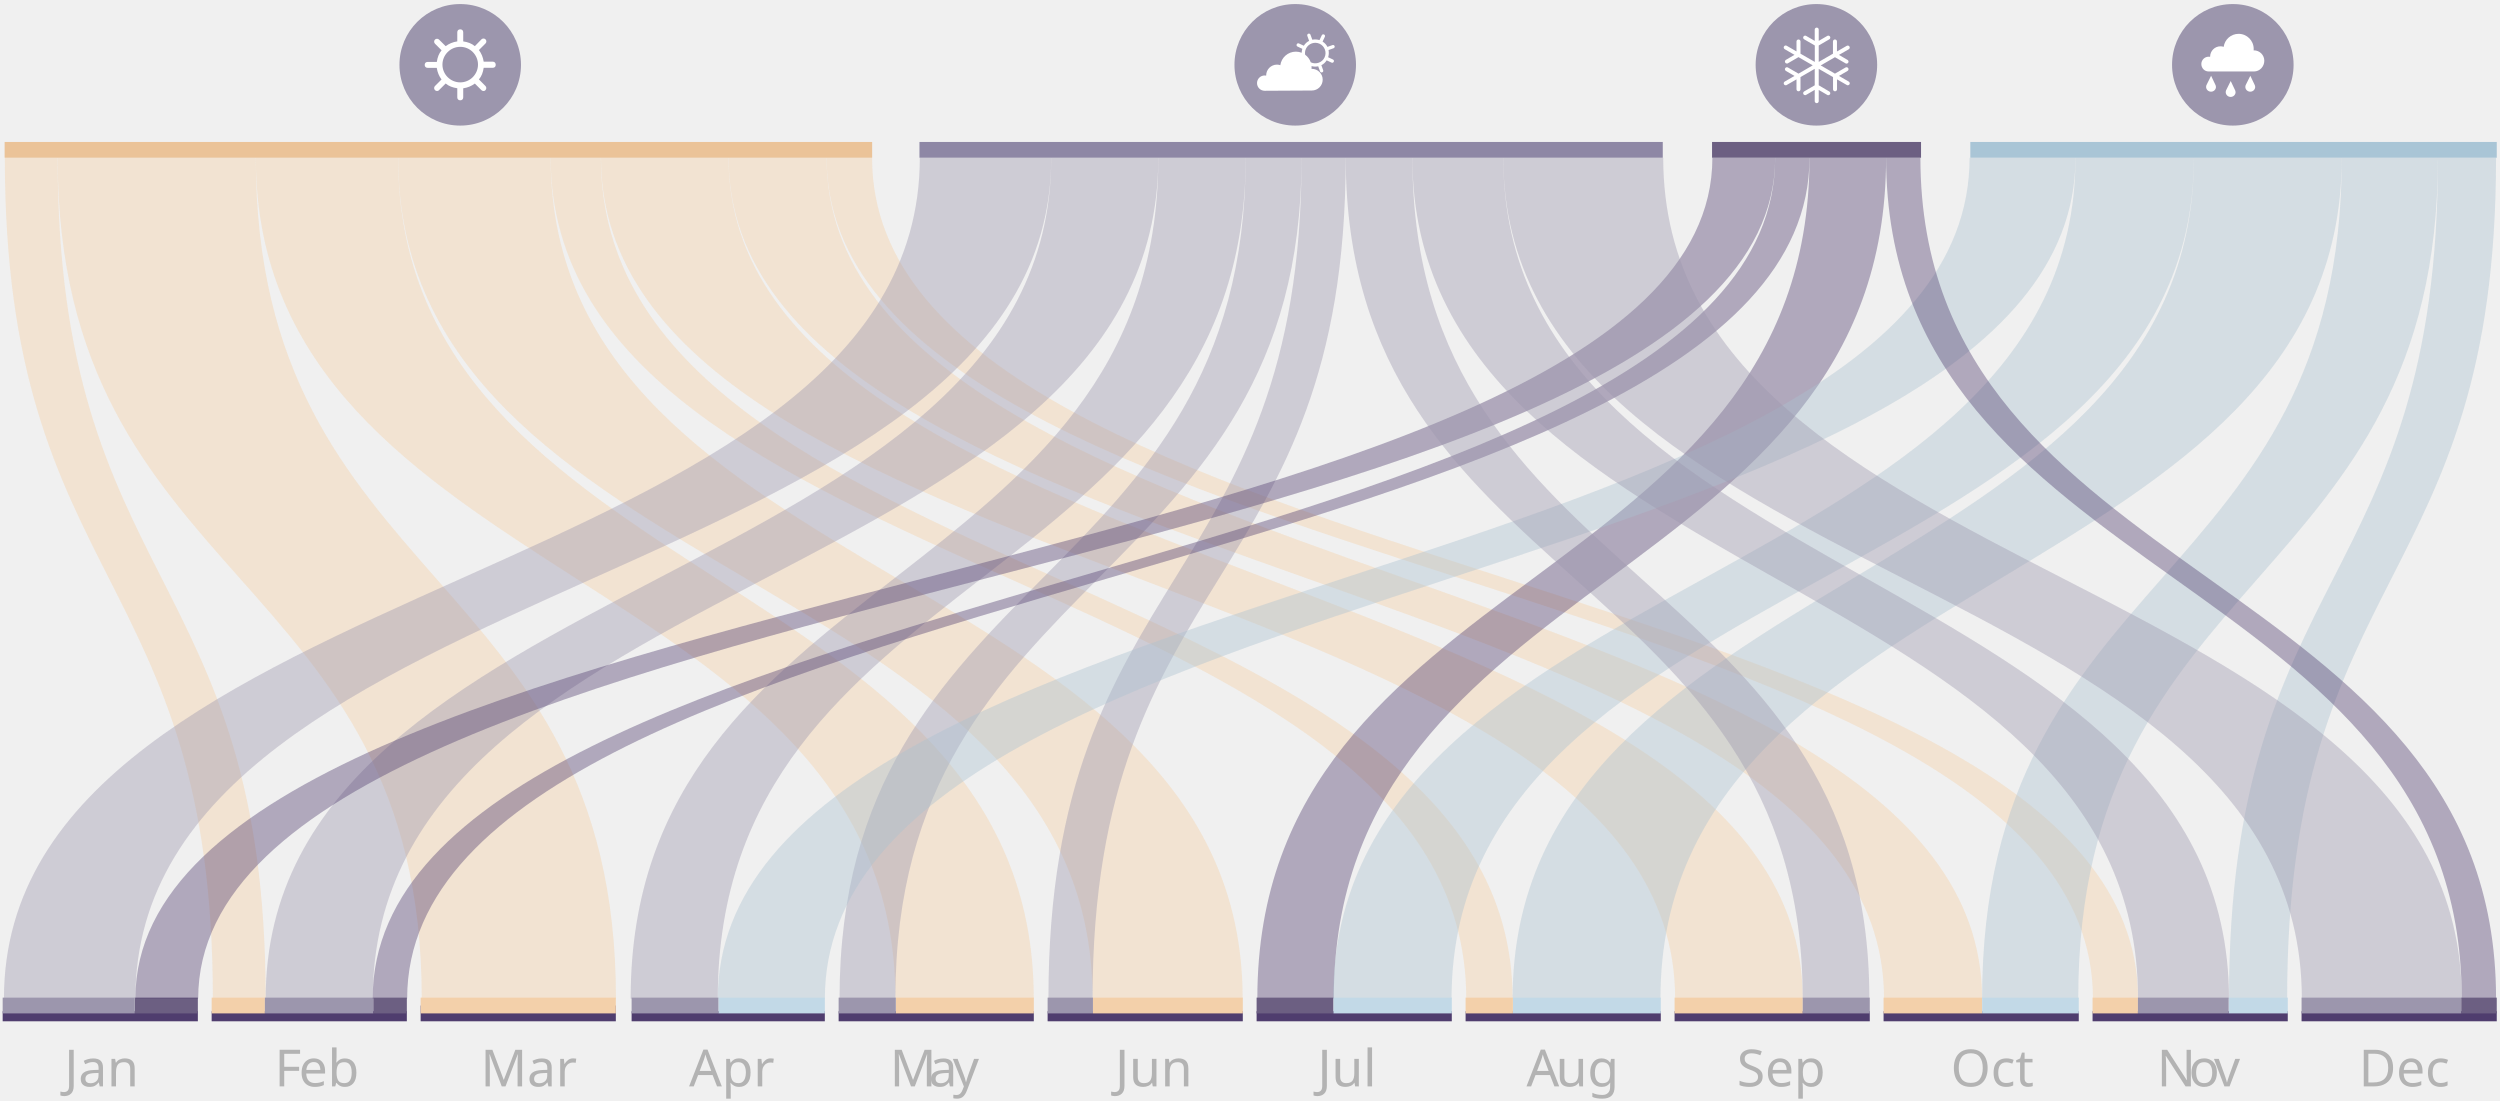
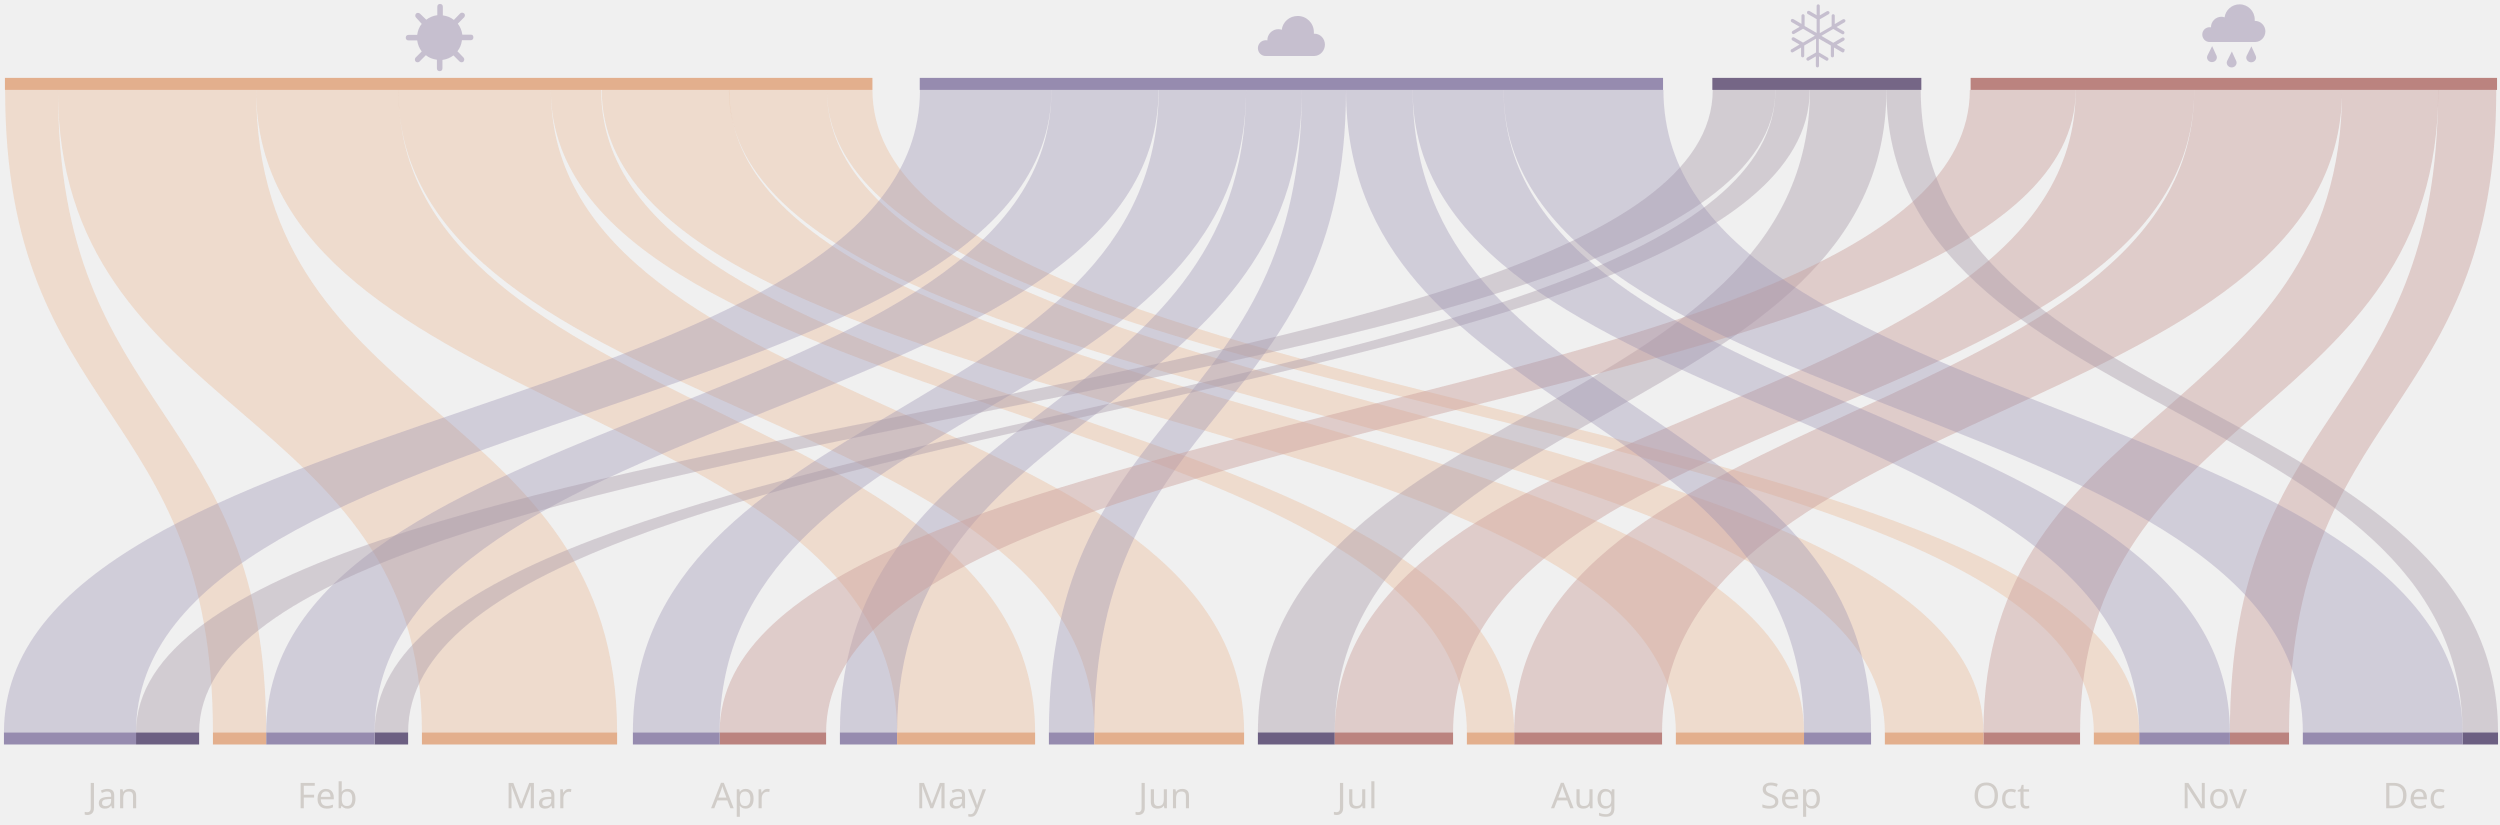
- <svg xmlns="http://www.w3.org/2000/svg" version="1.1" id="Layer_3" x="0px" y="0px" width="1268px" height="558px" viewBox="0 0 1268 558" enable-background="new 0 0 1268 558" xml:space="preserve">
-   <circle fill="#9C96AD" cx="921.278" cy="32.879" r="30.82" />
-   <circle fill="#9C96AD" cx="1132.485" cy="32.879" r="30.82" />
-   <g>
-     <rect x="1.352" y="512.875" fill="#4F3D6E" width="99" height="5.125" />
-     <rect x="107.352" y="512.875" fill="#4F3D6E" width="99" height="5.125" />
-     <rect x="425.352" y="512.875" fill="#4F3D6E" width="99" height="5.125" />
-     <rect x="531.352" y="512.875" fill="#4F3D6E" width="99" height="5.125" />
-     <rect x="637.352" y="512.875" fill="#4F3D6E" width="99" height="5.125" />
-     <rect x="743.352" y="512.875" fill="#4F3D6E" width="99" height="5.125" />
-     <rect x="849.352" y="512.875" fill="#4F3D6E" width="99" height="5.125" />
-     <rect x="955.352" y="512.875" fill="#4F3D6E" width="99" height="5.125" />
-     <rect x="1061.352" y="512.875" fill="#4F3D6E" width="99" height="5.125" />
-     <rect x="1167.352" y="512.875" fill="#4F3D6E" width="99" height="5.125" />
-     <rect x="320.352" y="512.875" fill="#4F3D6E" width="98" height="5.125" />
+ <svg xmlns="http://www.w3.org/2000/svg" version="1.1" x="0px" y="0px" viewBox="0 0 1268 418" enable-background="new 0 0 1268 418" xml:space="preserve">
+   <g id="Layer_1">
+     <text transform="matrix(1 0 0 1 44.3723 409.9534)" fill="#D1CDC9" font-family="'RobotoCondensed-Regular'" font-size="18px">Jan</text>
+     <path opacity="0.4" fill="#EABB98" d="M108,371.5h27c0-167-105.6-158.9-105.6-325.9H2.6C2.6,212.7,108,204.5,108,371.5z" />
+     <path opacity="0.4" fill="#EABB98" d="M214,371.5h99c0-167-183.1-158.9-183.1-325.9H29.4C29.4,212.7,214,204.5,214,371.5z" />
+     <path opacity="0.4" fill="#EABB98" d="M455,371.5h70c0-167-322.9-158.9-322.9-325.9h-72.2C129.9,212.7,455,204.5,455,371.5z" />
+     <path opacity="0.4" fill="#EABB98" d="M555,371.5h76c0-167-351.6-158.9-351.6-325.9h-77.4C202.1,212.7,555,204.5,555,371.5z" />
+     <path opacity="0.4" fill="#EABB98" d="M850,371.5h65c0-167-545.1-158.9-545.1-325.9h-64.7C305.2,212.7,850,204.5,850,371.5z" />
+     <path opacity="0.4" fill="#EABB98" d="M744,371.5h24c0-167-463.1-158.9-463.1-325.9h-25.5C279.4,212.7,744,204.5,744,371.5z" />
+     <path opacity="0.4" fill="#EABB98" d="M1062,371.5h23c0-167-642.5-158.9-642.5-325.9h-23.1C419.4,212.7,1062,204.5,1062,371.5z" />
+     <path opacity="0.4" fill="#EABB98" d="M956,371.5h50c0-167-586.6-158.9-586.6-325.9h-49.7C369.7,212.7,956,204.5,956,371.5z" />
+     <text transform="matrix(1 0 0 1 150.7253 409.9534)" fill="#D1CDC9" font-family="'RobotoCondensed-Regular'" font-size="18px">Feb</text>
+     <text transform="matrix(1 0 0 1 256.2139 409.9534)" fill="#D1CDC9" font-family="'RobotoCondensed-Regular'" font-size="18px">Mar</text>
+     <text transform="matrix(1 0 0 1 360.6472 409.9534)" fill="#D1CDC9" font-family="'RobotoCondensed-Regular'" font-size="18px">Apr</text>
+     <text transform="matrix(1 0 0 1 464.5065 409.9534)" fill="#D1CDC9" font-family="'RobotoCondensed-Regular'" font-size="18px">May</text>
+     <text transform="matrix(1 0 0 1 577.3508 409.9534)" fill="#D1CDC9" font-family="'RobotoCondensed-Regular'" font-size="18px">Jun</text>
+     <text transform="matrix(1 0 0 1 677.9653 409.9534)" fill="#D1CDC9" font-family="'RobotoCondensed-Regular'" font-size="18px">Jul</text>
+     <text transform="matrix(1 0 0 1 786.6553 409.9534)" fill="#D1CDC9" font-family="'RobotoCondensed-Regular'" font-size="18px">Aug</text>
+     <text transform="matrix(1 0 0 1 892.9536 409.9534)" fill="#D1CDC9" font-family="'RobotoCondensed-Regular'" font-size="18px">Sep</text>
+     <text transform="matrix(1 0 0 1 1000.419 409.9534)" fill="#D1CDC9" font-family="'RobotoCondensed-Regular'" font-size="18px">Oct</text>
+     <text transform="matrix(1 0 0 1 1106.328 409.9534)" fill="#D1CDC9" font-family="'RobotoCondensed-Regular'" font-size="18px">Nov</text>
+     <text transform="matrix(1 0 0 1 1208.535 409.9534)" fill="#D1CDC9" font-family="'RobotoCondensed-Regular'" font-size="18px">Dec</text>
+     <path fill="#C6BFCF" d="M1141.9,23.5L1141.9,23.5c0,0-2.3,4.7-2.4,4.8c-0.1,0.2-0.2,0.6-0.2,0.9c0,1.3,1.1,2.4,2.5,2.4   c1.4,0,2.5-1.1,2.5-2.4c0-0.5-0.2-0.9-0.2-0.9L1141.9,23.5z M1124.2,28.2c0,0,0.2,0.4,0.2,0.9c0,1.3-1.1,2.4-2.5,2.4   c-1.4,0-2.5-1.1-2.5-2.4c0-0.3,0.1-0.6,0.2-0.9c0-0.1,2.4-4.8,2.4-4.8v0L1124.2,28.2z M1134.2,30.9c0,0,0.2,0.4,0.2,0.9   c0,1.3-1.1,2.4-2.5,2.4c-1.4,0-2.5-1.1-2.5-2.4c0-0.3,0.1-0.6,0.2-0.9c0-0.1,2.4-4.8,2.4-4.8v0L1134.2,30.9z M1149,15.9   c0,2.9-2.3,5.4-5.2,5.4c-0.2,0-23.1,0-23.1,0c-2.1,0-3.7-1.7-3.7-3.8s1.7-3.7,3.7-3.7c0.2,0,0.5,0,0.7,0.1c0,0,0,0,0-0.1   c0-2.9,2.4-5.3,5.3-5.3c0.6,0,1.1,0.1,1.6,0.3c0.5-3.7,3.7-6.6,7.6-6.6c4.2,0,7.7,3.4,7.7,7.7c0,0.2,0,0.5,0,0.7c0.1,0,0.1,0,0.2,0   C1146.6,10.6,1149,13,1149,15.9z" />
+     <rect x="69" y="371.5" fill="#6C5F82" width="32" height="6.1" />
+     <rect x="2.5" y="39.5" fill="#E3AF8D" width="440" height="6.1" />
+     <path opacity="0.35" fill="#968BAF" d="M2,371.5h67c0-167,464.3-158.9,464.3-325.9h-66.7C466.7,212.7,2,204.5,2,371.5z" />
+     <path opacity="0.35" fill="#968BAF" d="M135,371.5h55c0-167,397.6-158.9,397.6-325.9h-54.3C533.3,212.7,135,204.5,135,371.5z" />
+     <path opacity="0.35" fill="#968BAF" d="M321,371.5h44c0-167,267-158.9,267-325.9h-44.3C587.6,212.7,321,204.5,321,371.5z" />
+     <path opacity="0.35" fill="#968BAF" d="M426,371.5h29c0-167,205.3-158.9,205.3-325.9H632C632,212.7,426,204.5,426,371.5z" />
+     <path opacity="0.35" fill="#968BAF" d="M532,371.5h23c0-167,127.7-158.9,127.7-325.9h-22.4C660.3,212.7,532,204.5,532,371.5z" />
+     <path opacity="0.4" fill="#A697A6" d="M69,371.5h32c0-167,799.5-158.9,799.5-325.9h-31.8C868.7,212.7,69,204.5,69,371.5z" />
+     <path opacity="0.4" fill="#A697A6" d="M190,371.5h17c0-167,710.9-158.9,710.9-325.9h-17.4C900.5,212.7,190,204.5,190,371.5z" />
+     <path opacity="0.4" fill="#A697A6" d="M638,371.5h39c0-167,279.8-158.9,279.8-325.9h-38.8C917.9,212.7,638,204.5,638,371.5z" />
+     <path opacity="0.45" fill="#CA9F9B" d="M677,371.5h60c0-167,375.9-158.9,375.9-325.9h-60.1C1052.8,212.7,677,204.5,677,371.5z" />
+     <path opacity="0.45" fill="#CA9F9B" d="M1131,371.5h30c0-167,105.1-158.9,105.1-325.9h-29.5C1236.7,212.7,1131,204.5,1131,371.5z" />
+     <path opacity="0.45" fill="#CA9F9B" d="M1006,371.5h49c0-167,181.7-158.9,181.7-325.9h-48.8C1187.9,212.7,1006,204.5,1006,371.5z" />
+     <path opacity="0.45" fill="#CA9F9B" d="M768,371.5h75c0-167,344.9-158.9,344.9-325.9h-75C1112.9,212.7,768,204.5,768,371.5z" />
+     <path opacity="0.45" fill="#CA9F9B" d="M365,371.5h54c0-167,633.8-158.9,633.8-325.9h-53.7C999.1,212.7,365,204.5,365,371.5z" />
+     <path opacity="0.4" fill="#A697A6" d="M1249,371.5h18c0-167-292.8-158.9-292.8-325.9h-17.4C956.8,212.7,1249,204.5,1249,371.5z" />
+     <path opacity="0.35" fill="#968BAF" d="M1168,371.5h81c0-167-405.3-158.9-405.3-325.9h-81.1C762.6,212.7,1168,204.5,1168,371.5z" />
+     <path opacity="0.35" fill="#968BAF" d="M1085,371.5h46c0-167-368.4-158.9-368.4-325.9h-46.1C716.5,212.7,1085,204.5,1085,371.5z" />
+     <path opacity="0.35" fill="#968BAF" d="M915,371.5h34c0-167-232.5-158.9-232.5-325.9h-33.8C682.7,212.7,915,204.5,915,371.5z" />
+     <rect x="190" y="371.5" fill="#6C5F82" width="17" height="6.1" />
+     <rect x="1249" y="371.5" fill="#6C5F82" width="18" height="6.1" />
+     <rect x="638" y="371.5" fill="#6C5F82" width="39" height="6.1" />
+     <g>
+       <rect x="1131" y="371.5" fill="#BB837F" width="30" height="6.1" />
+       <rect x="677" y="371.5" fill="#BB837F" width="60" height="6.1" />
+       <rect x="365" y="371.5" fill="#BB837F" width="54" height="6.1" />
+       <rect x="768" y="371.5" fill="#BB837F" width="75" height="6.1" />
+       <rect x="1006" y="371.5" fill="#BB837F" width="49" height="6.1" />
+     </g>
+     <rect x="466.5" y="39.5" fill="#968BAF" width="377" height="6.1" />
+     <g>
+       <rect x="2" y="371.5" fill="#968BAF" width="67" height="6.1" />
+       <rect x="135" y="371.5" fill="#968BAF" width="55" height="6.1" />
+       <rect x="915" y="371.5" fill="#968BAF" width="34" height="6.1" />
+       <rect x="1168" y="371.5" fill="#968BAF" width="81" height="6.1" />
+       <rect x="321" y="371.5" fill="#968BAF" width="44" height="6.1" />
+       <rect x="1085" y="371.5" fill="#968BAF" width="46" height="6.1" />
+       <rect x="532" y="371.5" fill="#968BAF" width="23" height="6.1" />
+       <rect x="426" y="371.5" fill="#968BAF" width="29" height="6.1" />
+     </g>
+     <rect x="868.5" y="39.5" fill="#756686" width="106" height="6.1" />
+     <rect x="999.5" y="39.5" fill="#BB837F" width="267" height="6.1" />
+     <g>
+       <rect x="108" y="371.5" fill="#E3AF8D" width="27" height="6.1" />
+       <rect x="850" y="371.5" fill="#E3AF8D" width="65" height="6.1" />
+       <rect x="455" y="371.5" fill="#E3AF8D" width="70" height="6.1" />
+       <rect x="956" y="371.5" fill="#E3AF8D" width="50" height="6.1" />
+       <rect x="1062" y="371.5" fill="#E3AF8D" width="23" height="6.1" />
+       <rect x="744" y="371.5" fill="#E3AF8D" width="24" height="6.1" />
+       <rect x="555" y="371.5" fill="#E3AF8D" width="76" height="6.1" />
+       <rect x="214" y="371.5" fill="#E3AF8D" width="99" height="6.1" />
+     </g>
+     <path fill="#C6BFCF" d="M672,22.6c0,3.1-2.4,5.8-5.5,5.8c-0.2,0-24.6,0-24.6,0c-2.2,0-3.9-1.8-3.9-4s1.8-4,4-4c0.3,0,0.5,0,0.8,0.1   c0,0,0,0,0-0.1c0-3.1,2.5-5.6,5.6-5.6c0.6,0,1.2,0.1,1.7,0.3c0.5-4,3.9-7,8.1-7c4.5,0,8.2,3.6,8.2,8.2c0,0.3,0,0.5,0,0.8   c0.1,0,0.1,0,0.2,0C669.5,17,672,19.5,672,22.6z" />
+     <path fill="#C6BFCF" d="M935.4,26.2c-0.2,0.3-0.4,0.4-0.7,0.4c-0.2,0-0.3,0-0.4-0.1l-4.1-2.4v4.2c0,0.5-0.4,0.8-0.8,0.8   c-0.5,0-0.8-0.4-0.8-0.8v-5.2l-6.1-3.5v7l4.5,2.6c0.4,0.2,0.5,0.8,0.3,1.2c-0.2,0.3-0.4,0.4-0.7,0.4c-0.2,0-0.3,0-0.4-0.1l-3.6-2.1   v4.8c0,0.5-0.4,0.8-0.8,0.8c-0.5,0-0.8-0.4-0.8-0.8v-4.8l-3.6,2.1c-0.1,0.1-0.3,0.1-0.4,0.1c-0.3,0-0.6-0.2-0.7-0.4   c-0.2-0.4-0.1-0.9,0.3-1.2l4.5-2.6v-7l-6,3.5v5.2c0,0.5-0.4,0.8-0.8,0.8c-0.5,0-0.8-0.4-0.8-0.8v-4.2l-4.1,2.4   c-0.1,0.1-0.3,0.1-0.4,0.1c-0.3,0-0.6-0.2-0.7-0.4c-0.2-0.4-0.1-0.9,0.3-1.2l4.1-2.4l-3.6-2.1c-0.4-0.2-0.5-0.8-0.3-1.2   c0.2-0.4,0.8-0.5,1.2-0.3l4.5,2.6l6-3.5l-6-3.5l-4.5,2.6c-0.1,0.1-0.3,0.1-0.4,0.1c-0.3,0-0.6-0.2-0.7-0.4   c-0.2-0.4-0.1-0.9,0.3-1.2l3.6-2.1l-4.1-2.4c-0.4-0.2-0.5-0.8-0.3-1.2c0.2-0.4,0.8-0.5,1.2-0.3l4.1,2.4V8c0-0.5,0.4-0.8,0.8-0.8   c0.5,0,0.8,0.4,0.8,0.8v5.2l6.1,3.5v-7l-4.5-2.6c-0.4-0.2-0.5-0.8-0.3-1.2c0.2-0.4,0.8-0.5,1.2-0.3l3.6,2.1V3   c0-0.5,0.4-0.8,0.8-0.8c0.5,0,0.8,0.4,0.8,0.8v4.8l3.6-2.1c0.4-0.2,0.9-0.1,1.2,0.3s0.1,0.9-0.3,1.2l-4.5,2.6v7l6-3.5V8   c0-0.5,0.4-0.8,0.8-0.8c0.5,0,0.8,0.4,0.8,0.8v4.2l4.1-2.4c0.4-0.2,0.9-0.1,1.2,0.3c0.2,0.4,0.1,0.9-0.3,1.2l-4.1,2.4l3.6,2.1   c0.4,0.2,0.5,0.8,0.3,1.2c-0.2,0.3-0.4,0.4-0.7,0.4c-0.2,0-0.3,0-0.4-0.1l-4.5-2.6l-6,3.5l6,3.5l4.5-2.6c0.4-0.2,0.9-0.1,1.2,0.3   c0.2,0.4,0.1,0.9-0.3,1.2l-3.6,2.1l4.1,2.4C935.5,25.3,935.6,25.8,935.4,26.2z" />
+     <path id="_x30__2_" fill="#C6BFCF" d="M240.1,19c0,0.9-0.6,1.4-1.4,1.4h-4.4c-0.3,2.2-1,4-2.3,5.6l3.1,3.2c0.5,0.5,0.5,1.4,0,2   c-0.2,0.3-0.7,0.4-1,0.4c-0.2,0-0.7-0.1-1-0.4l-3.1-3.1c-1.6,1.2-3.4,2-5.6,2.3v4.3c0,0.9-0.6,1.4-1.4,1.4c-0.9,0-1.4-0.6-1.4-1.4   v-4.4c-2.2-0.3-4-1-5.6-2.3l-3.2,3.2c-0.2,0.3-0.8,0.4-1,0.4c-0.2,0-0.7-0.1-1-0.4c-0.5-0.5-0.5-1.4,0-2l3.1-3.1   c-1.2-1.6-2-3.4-2.3-5.6h-4.4c-0.9,0-1.4-0.6-1.4-1.4c0-0.9,0.6-1.4,1.4-1.4h4.4c0.3-2.2,1-4,2.3-5.6L211,8.9c-0.5-0.5-0.5-1.4,0-2   c0.5-0.5,1.4-0.5,2,0l3.2,3.1c1.6-1.2,3.4-2,5.6-2.3V3.4c0-0.9,0.6-1.4,1.4-1.4c0.9,0,1.4,0.6,1.4,1.4v4.4c2.2,0.3,4,1,5.6,2.3   l3.2-3.3c0.5-0.5,1.4-0.5,2,0s0.5,1.4,0,2l-3.2,3.2c1.2,1.6,2,3.4,2.3,5.6h4.4C239.6,17.5,240.1,18.1,240.1,19z" />
  </g>
-   <path opacity="0.8" fill="#F2E0CB" d="M107.953,506.53h26.797C134.75,288.265,29.235,298.265,29.235,80H2.438  C2.438,298.265,107.953,288.265,107.953,506.53z" />
-   <path opacity="0.8" fill="#F2E0CB" d="M213.906,506.53h98.515c0-218.265-182.671-208.265-182.671-426.53H29.235  C29.235,298.265,213.906,288.265,213.906,506.53z" />
-   <path opacity="0.8" fill="#F2E0CB" d="M454.139,506.53h70.189c0-218.265-322.389-208.265-322.389-426.53H129.75  C129.75,298.265,454.139,288.265,454.139,506.53z" />
-   <path opacity="0.8" fill="#F2E0CB" d="M554.151,506.53h76.13c0-218.265-350.982-208.265-350.982-426.53h-77.359  C201.939,298.265,554.151,288.265,554.151,506.53z" />
-   <path opacity="0.8" fill="#F2E0CB" d="M849.626,506.53h64.708c0-218.265-544.812-208.265-544.812-426.53h-64.708  C304.813,298.265,849.626,288.265,849.626,506.53z" />
-   <path opacity="0.8" fill="#F2E0CB" d="M743.672,506.53h23.515c0-218.265-462.416-208.265-462.416-426.53h-25.473  C279.298,298.265,743.672,288.265,743.672,506.53z" />
-   <path opacity="0.8" fill="#F2E0CB" d="M1061.532,506.53h22.885c0-218.265-642.095-208.265-642.095-426.53h-23.061  C419.261,298.265,1061.532,288.265,1061.532,506.53z" />
-   <path opacity="0.8" fill="#F2E0CB" d="M955.579,506.53h49.74c0-218.265-586.058-208.265-586.058-426.53h-49.74  C369.521,298.265,955.579,288.265,955.579,506.53z" />
-   <g>
-     <text transform="matrix(1 0 0 1 32.6538 551.0115)" fill="#B3B3B3" font-family="'RobotoCondensed-Regular'" font-size="26px">Jan</text>
-   </g>
-   <g>
-     <text transform="matrix(1 0 0 1 139.3085 551.0115)">
-       <tspan x="0" y="0" fill="#B3B3B3" font-family="'RobotoCondensed-Regular'" font-size="26px">F</tspan>
-       <tspan x="12.226" y="0" fill="#B3B3B3" font-family="'RobotoCondensed-Regular'" font-size="26px">eb</tspan>
-     </text>
-   </g>
-   <g>
-     <text transform="matrix(1 0 0 1 243.757 551.0115)" fill="#B3B3B3" font-family="'RobotoCondensed-Regular'" font-size="26px">Mar</text>
-   </g>
-   <g>
-     <text transform="matrix(1 0 0 1 349.5108 551.0115)" fill="#B3B3B3" font-family="'RobotoCondensed-Regular'" font-size="26px">Apr</text>
-   </g>
-   <g>
-     <text transform="matrix(1 0 0 1 451.3417 551.0115)">
-       <tspan x="0" y="0" fill="#B3B3B3" font-family="'RobotoCondensed-Regular'" font-size="26px">M</tspan>
-       <tspan x="19.64" y="0" fill="#B3B3B3" font-family="'RobotoCondensed-Regular'" font-size="26px">a</tspan>
-       <tspan x="31.903" y="0" fill="#B3B3B3" font-family="'RobotoCondensed-Regular'" font-size="26px">y</tspan>
-     </text>
-   </g>
-   <g>
-     <text transform="matrix(1 0 0 1 565.5972 551.0115)" fill="#B3B3B3" font-family="'RobotoCondensed-Regular'" font-size="26px">Jun</text>
-   </g>
-   <g>
-     <text transform="matrix(1 0 0 1 668.2508 551.0115)" fill="#B3B3B3" font-family="'RobotoCondensed-Regular'" font-size="26px">Jul</text>
-   </g>
-   <g>
-     <text transform="matrix(1 0 0 1 774.2288 551.0115)">
-       <tspan x="0" y="0" fill="#B3B3B3" font-family="'RobotoCondensed-Regular'" font-size="26px">A</tspan>
-       <tspan x="14.841" y="0" fill="#B3B3B3" font-family="'RobotoCondensed-Regular'" font-size="26px">ug</tspan>
-     </text>
-   </g>
-   <g>
-     <text transform="matrix(1 0 0 1 880.9695 551.0115)" fill="#B3B3B3" font-family="'RobotoCondensed-Regular'" font-size="26px">Sep</text>
-   </g>
-   <g>
-     <text transform="matrix(1 0 0 1 989.4075 551.0115)" fill="#B3B3B3" font-family="'RobotoCondensed-Regular'" font-size="26px">Oct</text>
-   </g>
-   <g>
-     <text transform="matrix(1 0 0 1 1093.98 551.0115)">
-       <tspan x="0" y="0" fill="#B3B3B3" font-family="'RobotoCondensed-Regular'" font-size="26px">N</tspan>
-       <tspan x="16.098" y="0" fill="#B3B3B3" font-family="'RobotoCondensed-Regular'" font-size="26px">o</tspan>
-       <tspan x="28.958" y="0" fill="#B3B3B3" font-family="'RobotoCondensed-Regular'" font-size="26px">v</tspan>
-     </text>
-   </g>
-   <g>
-     <text transform="matrix(1 0 0 1 1196.379 551.0115)" fill="#B3B3B3" font-family="'RobotoCondensed-Regular'" font-size="26px">Dec</text>
-   </g>
-   <rect x="68.352" y="506" fill="#6C5F82" width="32" height="8" />
-   <rect x="1.352" y="506" fill="#9C96AD" width="67" height="8" />
-   <rect x="107.352" y="506" fill="#F3D0AA" width="27" height="8" />
-   <rect x="134.352" y="506" fill="#9C96AD" width="55" height="8" />
-   <rect x="213.352" y="510" fill="#4F3D6E" width="99" height="8" />
-   <rect x="2.352" y="72" fill="#EBC398" width="440" height="8" />
-   <rect x="849.352" y="506" fill="#F3D0AA" width="65" height="8" />
-   <rect x="454.352" y="506" fill="#F3D0AA" width="70" height="8" />
-   <rect x="914.352" y="506" fill="#9C96AD" width="34" height="8" />
-   <rect x="955.352" y="506" fill="#F3D0AA" width="50" height="8" />
-   <rect x="1167.352" y="506" fill="#9C96AD" width="81" height="8" />
-   <path opacity="0.4" fill="#9C96AD" d="M2,506.53h66.667c0-218.265,464.526-208.265,464.526-426.53h-66.667  C466.526,298.265,2,288.265,2,506.53z" />
-   <path opacity="0.4" fill="#9C96AD" d="M134.75,506.53h54.309c0-218.265,398.443-208.265,398.443-426.53h-54.309  C533.193,298.265,134.75,288.265,134.75,506.53z" />
-   <path opacity="0.4" fill="#9C96AD" d="M319.86,506.53h44.187c0-218.265,267.763-208.265,267.763-426.53h-44.309  C587.501,298.265,319.86,288.265,319.86,506.53z" />
-   <path opacity="0.4" fill="#9C96AD" d="M425.813,506.53h28.326c0-218.265,206.028-208.265,206.028-426.53H631.81  C631.81,298.265,425.813,288.265,425.813,506.53z" />
-   <path opacity="0.4" fill="#9C96AD" d="M531.766,506.53h22.385c0-218.265,128.401-208.265,128.401-426.53h-22.385  C660.167,298.265,531.766,288.265,531.766,506.53z" />
-   <path opacity="0.4" fill="#4F3D6E" d="M68.667,506.53h31.848c0-218.265,799.854-208.265,799.854-426.53H868.52  C868.52,298.265,68.667,288.265,68.667,506.53z" />
-   <path opacity="0.4" fill="#4F3D6E" d="M189.019,506.53h17.489c0-218.265,711.27-208.265,711.27-426.53h-17.409  C900.369,298.265,189.019,288.265,189.019,506.53z" />
-   <path opacity="0.4" fill="#4F3D6E" d="M637.719,506.53H676.5c0-218.265,280.126-208.265,280.126-426.53h-38.848  C917.778,298.265,637.719,288.265,637.719,506.53z" />
-   <path opacity="0.4" fill="#ABC1CF" d="M676.164,506.53h60.07c0-218.265,376.516-208.265,376.516-426.53h-60.07  C1052.68,298.265,676.164,288.265,676.164,506.53z" />
-   <path opacity="0.4" fill="#ABC1CF" d="M1130.538,506.53h29.509C1160.047,288.265,1266,298.265,1266,80h-29.476  C1236.524,298.265,1130.538,288.265,1130.538,506.53z" />
-   <path opacity="0.4" fill="#ABC1CF" d="M1005.319,506.53h48.774c0-218.265,182.431-208.265,182.431-426.53h-48.774  C1187.75,298.265,1005.319,288.265,1005.319,506.53z" />
-   <path opacity="0.4" fill="#ABC1CF" d="M767.187,506.53h75c0-218.265,345.563-208.265,345.563-426.53h-75  C1112.75,298.265,767.187,288.265,767.187,506.53z" />
-   <path opacity="0.4" fill="#ABC1CF" d="M364.047,506.53h54.327c0-218.265,634.305-208.265,634.305-426.53H998.97  C998.97,298.265,364.047,288.265,364.047,506.53z" />
-   <path opacity="0.4" fill="#4F3D6E" d="M1248.591,506.53H1266C1266,288.265,974.035,298.265,974.035,80h-17.409  C956.626,298.265,1248.591,288.265,1248.591,506.53z" />
-   <path opacity="0.4" fill="#9C96AD" d="M1167.485,506.53h81.106c0-218.265-405.005-208.265-405.005-426.53H762.48  C762.48,298.265,1167.485,288.265,1167.485,506.53z" />
-   <path opacity="0.4" fill="#9C96AD" d="M1084.417,506.53h46.121c0-218.265-368.058-208.265-368.058-426.53h-46.121  C716.358,298.265,1084.417,288.265,1084.417,506.53z" />
-   <path opacity="0.4" fill="#9C96AD" d="M914.333,506.53h33.807c0-218.265-231.782-208.265-231.782-426.53h-33.807  C682.551,298.265,914.333,288.265,914.333,506.53z" />
-   <rect x="189.352" y="506" fill="#6C5F82" width="17" height="8" />
-   <rect x="1248.352" y="506" fill="#6C5F82" width="18" height="8" />
-   <rect x="1061.352" y="506" fill="#F3D0AA" width="23" height="8" />
-   <rect x="637.352" y="506" fill="#6C5F82" width="39" height="8" />
-   <rect x="1130.352" y="506" fill="#C2D9E7" width="30" height="8" />
-   <rect x="676.352" y="506" fill="#C2D9E7" width="60" height="8" />
-   <rect x="364.352" y="506" fill="#C2D9E7" width="54" height="8" />
-   <rect x="320.352" y="506" fill="#9C96AD" width="44" height="8" />
-   <rect x="767.352" y="506" fill="#C2D9E7" width="75" height="8" />
-   <rect x="743.352" y="506" fill="#F3D0AA" width="24" height="8" />
-   <rect x="1005.352" y="506" fill="#C2D9E7" width="49" height="8" />
-   <rect x="1084.352" y="506" fill="#9C96AD" width="46" height="8" />
-   <rect x="531.352" y="506" fill="#9C96AD" width="23" height="8" />
-   <rect x="554.352" y="506" fill="#F3D0AA" width="76" height="8" />
-   <rect x="466.352" y="72" fill="#8E87A5" width="377" height="8" />
-   <rect x="425.352" y="506" fill="#9C96AD" width="29" height="8" />
-   <rect x="868.352" y="72" fill="#6C5F82" width="106" height="8" />
-   <rect x="999.352" y="72" fill="#A9C5D6" width="267" height="8" />
-   <rect x="213.352" y="506" fill="#F3D0AA" width="99" height="8" />
-   <path fill="#FFFFFF" d="M1141.356,38.406v0.041c0,0-2.326,4.611-2.367,4.759c-0.064,0.236-0.156,0.554-0.156,0.871  c0,1.337,1.117,2.423,2.5,2.423c1.383,0,2.5-1.08,2.5-2.423c-0.023-0.513-0.22-0.911-0.22-0.911L1141.356,38.406z M1123.717,43.165  c0,0,0.197,0.398,0.22,0.911c0,1.343-1.117,2.423-2.5,2.423c-1.383,0-2.5-1.087-2.5-2.423c0-0.317,0.093-0.635,0.156-0.871  c0.041-0.149,2.367-4.759,2.367-4.759v-0.041L1123.717,43.165z M1133.665,45.826c0,0,0.197,0.398,0.22,0.911  c0,1.343-1.117,2.423-2.5,2.423c-1.383,0-2.5-1.087-2.5-2.423c0-0.317,0.093-0.635,0.156-0.871c0.041-0.149,2.367-4.759,2.367-4.759  v-0.041L1133.665,45.826z M1148.453,30.818c0,2.908-2.288,5.433-5.196,5.433c-0.156,0-23.065,0-23.065,0  c-2.064,0-3.675-1.72-3.675-3.772s1.662-3.726,3.739-3.726c0.247,0,0.493,0.026,0.727,0.065c0-0.013-0.013-0.039-0.013-0.065  c0-2.908,2.363-5.271,5.271-5.271c0.558,0,1.09,0.104,1.61,0.273c0.506-3.726,3.7-6.595,7.568-6.595  c4.232,0,7.659,3.427,7.659,7.659c0,0.247-0.013,0.493-0.039,0.74c0.052,0,0.104-0.013,0.156-0.013  C1146.103,25.548,1148.466,27.91,1148.453,30.818z" />
-   <path fill="#FFFFFF" d="M938.087,42.753c-0.181,0.326-0.508,0.508-0.87,0.508c-0.181,0-0.363-0.036-0.508-0.145l-4.968-2.865v5.04  c0,0.58-0.471,1.015-1.015,1.015c-0.58,0-1.015-0.471-1.015-1.015V39.09l-7.253-4.17v8.34l5.367,3.155  c0.471,0.29,0.653,0.907,0.363,1.378c-0.181,0.326-0.508,0.508-0.87,0.508c-0.181,0-0.363-0.036-0.508-0.145l-4.352-2.538v5.693  c0,0.58-0.471,1.015-1.015,1.015c-0.58,0-1.015-0.471-1.015-1.015v-5.729l-4.352,2.538c-0.145,0.109-0.326,0.145-0.508,0.145  c-0.326,0-0.689-0.181-0.87-0.508c-0.29-0.471-0.109-1.088,0.363-1.378l5.367-3.119v-8.34l-7.216,4.17v6.201  c0,0.58-0.471,1.015-1.015,1.015c-0.58,0-1.015-0.471-1.015-1.015v-5.04l-4.968,2.865c-0.145,0.109-0.326,0.145-0.508,0.145  c-0.326,0-0.689-0.181-0.87-0.508c-0.29-0.471-0.109-1.088,0.363-1.378l4.968-2.865l-4.352-2.538  c-0.471-0.29-0.653-0.907-0.363-1.378c0.29-0.471,0.907-0.653,1.378-0.363l5.367,3.119l7.216-4.206l-7.216-4.17l-5.367,3.119  c-0.145,0.109-0.326,0.145-0.508,0.145c-0.326,0-0.689-0.181-0.87-0.508c-0.29-0.471-0.109-1.088,0.363-1.378l4.352-2.538  l-4.968-2.865c-0.471-0.29-0.653-0.907-0.363-1.378c0.29-0.471,0.907-0.653,1.378-0.363l4.968,2.865v-5.04  c0-0.58,0.471-1.015,1.015-1.015c0.58,0,1.015,0.471,1.015,1.015v6.201l7.253,4.17v-8.34l-5.403-3.119  c-0.471-0.29-0.653-0.907-0.363-1.378c0.29-0.471,0.907-0.653,1.378-0.363l4.352,2.538v-5.729c0-0.58,0.471-1.015,1.015-1.015  c0.58,0,1.015,0.435,1.015,1.015v5.729l4.352-2.538c0.471-0.29,1.088-0.109,1.378,0.363c0.29,0.471,0.109,1.088-0.363,1.378  l-5.367,3.119v8.34l7.216-4.17v-6.201c0-0.58,0.471-1.015,1.015-1.015c0.58,0,1.015,0.471,1.015,1.015v5.077l4.968-2.865  c0.471-0.29,1.088-0.109,1.378,0.363s0.109,1.088-0.363,1.378l-4.968,2.865l4.352,2.538c0.471,0.29,0.653,0.907,0.363,1.378  c-0.181,0.326-0.508,0.508-0.87,0.508c-0.181,0-0.363-0.036-0.508-0.145l-5.367-3.119l-7.216,4.17l7.216,4.17l5.367-3.119  c0.471-0.29,1.088-0.109,1.378,0.363s0.109,1.088-0.363,1.378l-4.352,2.538l4.968,2.865  C938.159,41.665,938.341,42.281,938.087,42.753z" />
-   <circle fill="#9C96AD" cx="233.423" cy="32.879" r="30.82" />
-   <circle fill="#9C96AD" cx="656.941" cy="32.879" r="30.82" />
-   <path id="_x30__2_" fill="#FFFFFF" d="M251.439,32.879c0,0.941-0.596,1.505-1.505,1.505h-4.61c-0.345,2.321-1.035,4.265-2.415,5.895  l3.324,3.355c0.564,0.564,0.564,1.505,0,2.07c-0.22,0.345-0.69,0.47-1.035,0.47c-0.22,0-0.69-0.125-1.035-0.47l-3.324-3.324  c-1.725,1.254-3.575,2.07-5.895,2.415v4.578c0,0.941-0.596,1.505-1.505,1.505c-0.941,0-1.505-0.596-1.505-1.505v-4.61  c-2.321-0.345-4.265-1.035-5.895-2.415l-3.355,3.355c-0.22,0.345-0.815,0.47-1.035,0.47s-0.69-0.125-1.035-0.47  c-0.564-0.564-0.564-1.505,0-2.07l3.324-3.324c-1.254-1.725-2.07-3.575-2.415-5.895h-4.61c-0.941,0-1.505-0.596-1.505-1.505  c0-0.941,0.596-1.505,1.505-1.505h4.641c0.345-2.321,1.035-4.265,2.415-5.895l-3.355-3.355c-0.564-0.564-0.564-1.505,0-2.07  c0.564-0.564,1.505-0.564,2.07,0l3.355,3.324c1.725-1.254,3.575-2.07,5.895-2.415v-4.61c0-0.941,0.596-1.505,1.505-1.505  c0.941,0,1.505,0.596,1.505,1.505v4.61c2.321,0.345,4.265,1.035,5.895,2.415l3.355-3.449c0.564-0.564,1.505-0.564,2.07,0  c0.564,0.564,0.564,1.505,0,2.07l-3.355,3.355c1.254,1.725,2.07,3.575,2.415,5.895h4.61C250.875,31.28,251.439,31.97,251.439,32.879  z M224.408,32.785c0,4.955,4.077,9,9.031,9c4.955,0,9-4.077,9-9.031s-4.045-9-9-9C228.453,23.754,224.408,27.83,224.408,32.785z" />
-   <g>
-     <g>
-       <g>
-         <g>
-           <g>
-             <g>
-               <g>
-                 <path fill="#FFFFFF" d="M676.873,24.025c-0.065,0.163-0.261,0.359-0.49,0.441l-2.546,0.914         c0.212,1.159,0.196,2.399-0.196,3.655l2.431,1.142c0.457,0.228,0.636,0.685,0.408,1.159         c-0.228,0.457-0.685,0.636-1.159,0.408l-2.431-1.142c-0.702,1.093-1.583,1.925-2.692,2.464l0.914,2.546         c0.098,0.228,0.065,0.49-0.016,0.653c-0.065,0.163-0.261,0.359-0.49,0.441c-0.457,0.163-0.93-0.065-1.093-0.522l-0.914-2.546         c-1.077,0.212-2.236,0.212-3.394-0.114c0.016,0.212,0.033,0.424,0.033,0.636c0,0.261-0.016,0.522-0.033,0.767         c0.049,0,0.114-0.016,0.163-0.016c3.035,0,5.499,2.464,5.499,5.499c0,3.035-2.464,5.499-5.499,5.499         c-0.163,0-23.922,0.131-23.922,0.131c-2.138,0-3.884-1.73-3.884-3.884c0-2.138,1.73-3.884,3.884-3.884         c0.261,0,0.506,0.033,0.751,0.082c0-0.033,0-0.049,0-0.082c0-3.035,2.464-5.499,5.499-5.499c0.587,0,1.142,0.114,1.681,0.294         c0.538-3.884,3.867-6.87,7.898-6.87c1.044,0,2.023,0.196,2.937,0.555c0.016-0.653,0.114-1.322,0.326-1.991l-2.431-1.142         c-0.457-0.228-0.636-0.685-0.408-1.159c0.228-0.457,0.685-0.636,1.159-0.408l2.431,1.142         c0.702-1.093,1.583-1.925,2.692-2.464l-0.914-2.546c-0.163-0.457,0.065-0.93,0.522-1.093c0.457-0.163,0.93,0.065,1.093,0.522         l0.914,2.529c1.159-0.212,2.399-0.196,3.655,0.196l1.142-2.431c0.228-0.457,0.685-0.636,1.159-0.408         c0.457,0.228,0.636,0.685,0.408,1.159l-1.142,2.431c1.093,0.702,1.925,1.583,2.464,2.692l2.546-0.914         c0.457-0.163,0.93,0.065,1.093,0.522C677.003,23.617,676.971,23.895,676.873,24.025z M669.318,22.198         c-2.594-1.208-5.711-0.098-6.935,2.497c-0.457,0.995-0.587,2.056-0.424,3.051c1.305,0.946,2.317,2.284,2.856,3.851         c0.016,0.016,0.049,0.016,0.065,0.033c2.594,1.208,5.711,0.098,6.935-2.497C673.038,26.538,671.912,23.422,669.318,22.198z" />
-               </g>
-             </g>
-           </g>
-         </g>
-       </g>
-     </g>
-   </g>
+   <g id="Layer_2">
+ </g>
+   <g id="Layer_3">
+ </g>
</svg>
